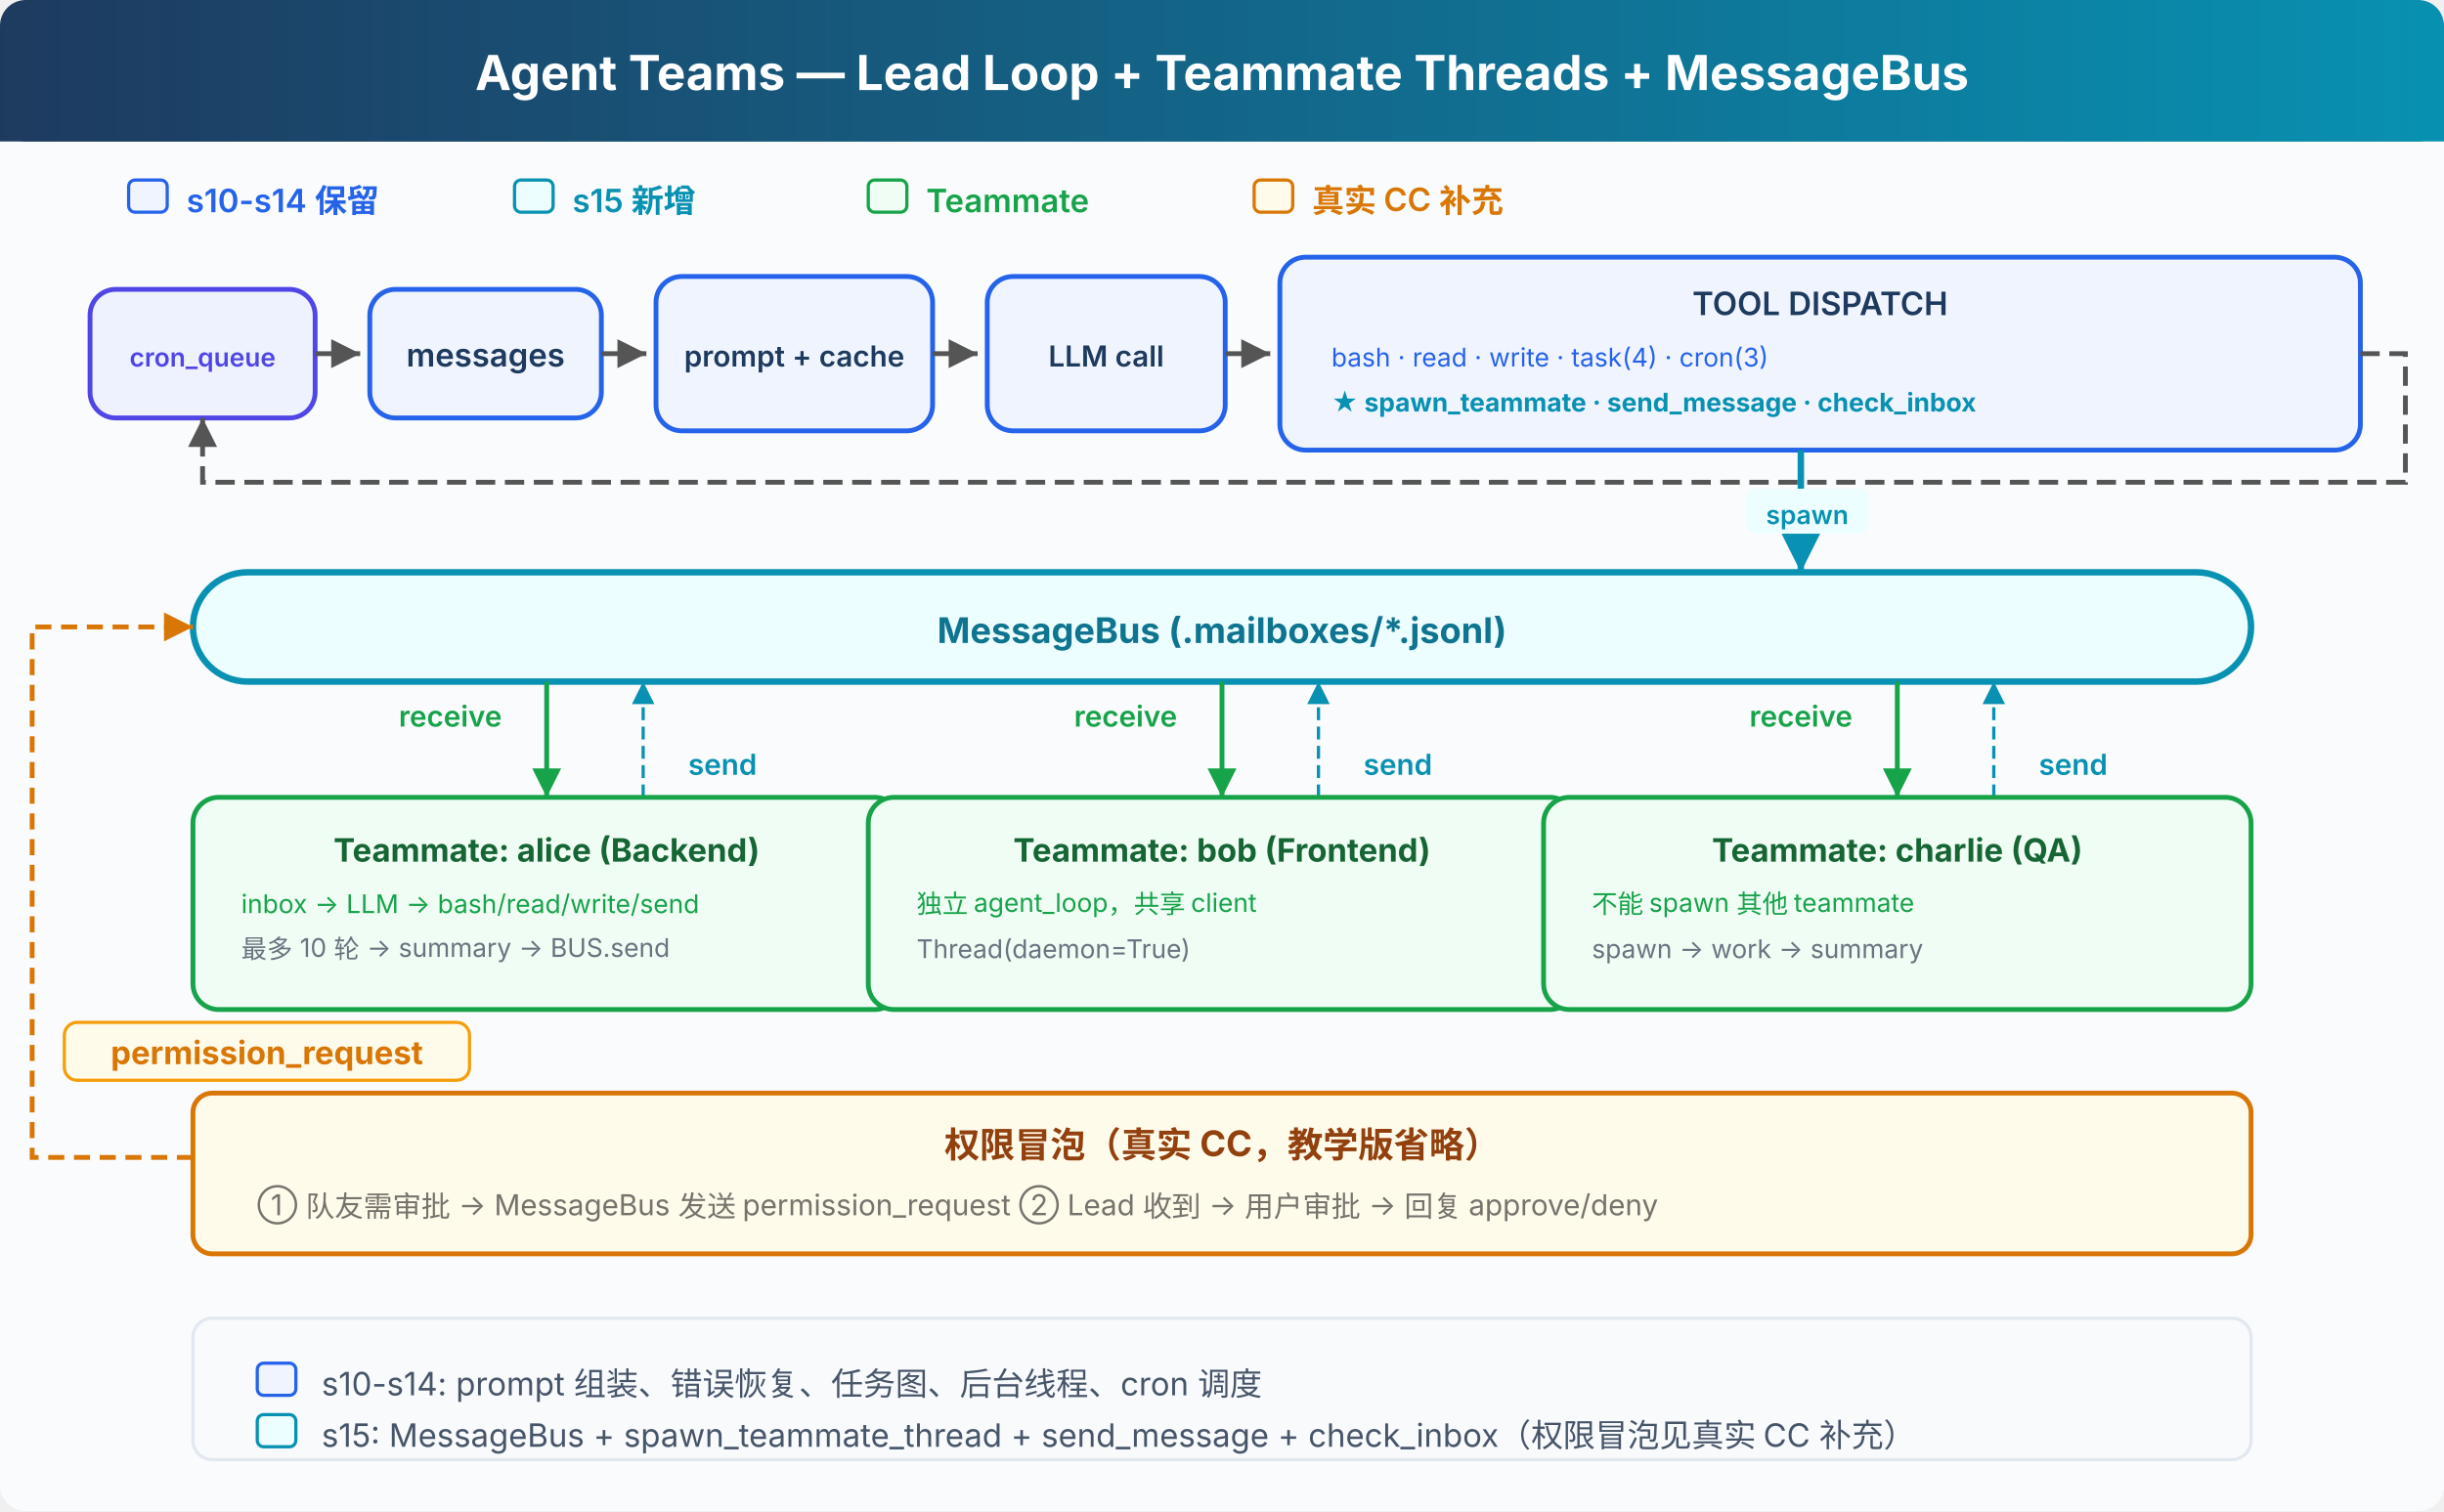
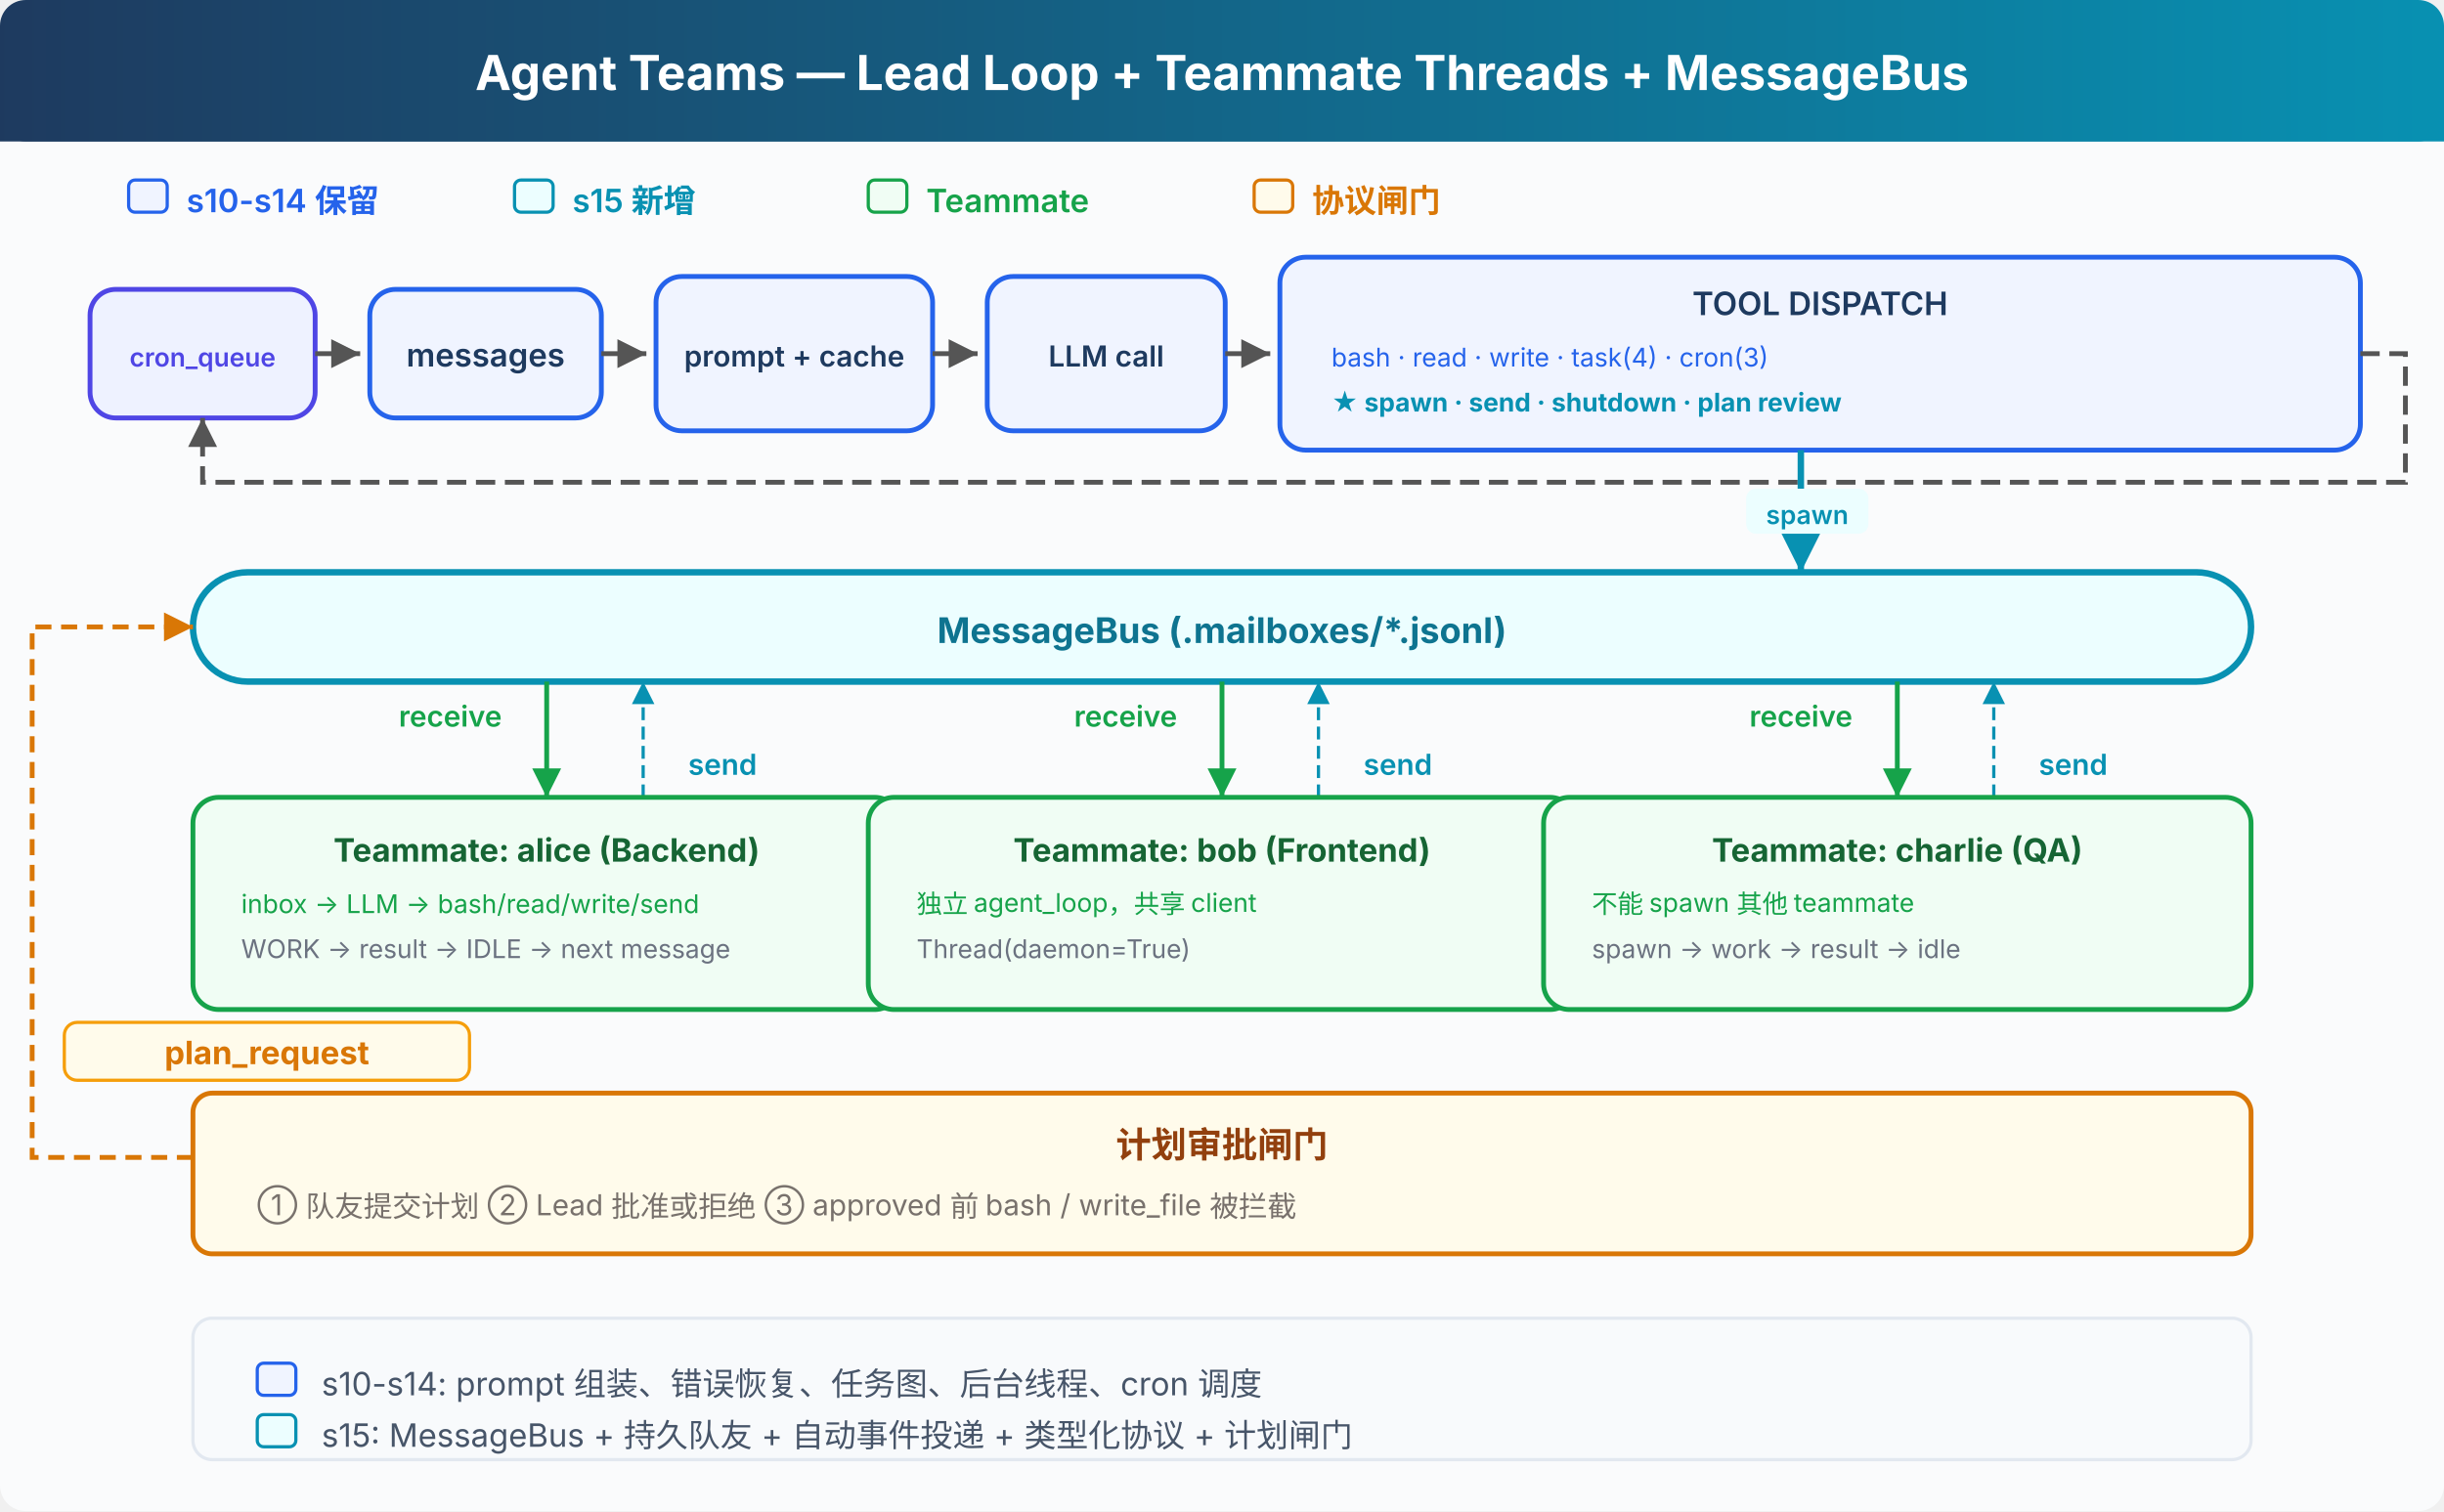
<svg xmlns="http://www.w3.org/2000/svg" viewBox="0 0 760 470" font-family="system-ui, -apple-system, sans-serif">
  <defs>
    <linearGradient id="header" x1="0" y1="0" x2="1" y2="0">
      <stop offset="0%" stop-color="#1e3a5f" />
      <stop offset="100%" stop-color="#0891b2" />
    </linearGradient>
    <marker id="arrow" viewBox="0 0 10 10" refX="10" refY="5" markerWidth="6" markerHeight="6" orient="auto-start-reverse">
      <path d="M 0 0 L 10 5 L 0 10 z" fill="#555" />
    </marker>
    <marker id="arrow-cyan" viewBox="0 0 10 10" refX="10" refY="5" markerWidth="7" markerHeight="7" orient="auto-start-reverse">
      <path d="M 0 0 L 10 5 L 0 10 z" fill="#0891b2" />
    </marker>
    <marker id="arrow-amber" viewBox="0 0 10 10" refX="10" refY="5" markerWidth="6" markerHeight="6" orient="auto-start-reverse">
      <path d="M 0 0 L 10 5 L 0 10 z" fill="#d97706" />
    </marker>
    <marker id="arrow-green" viewBox="0 0 10 10" refX="10" refY="5" markerWidth="6" markerHeight="6" orient="auto-start-reverse">
      <path d="M 0 0 L 10 5 L 0 10 z" fill="#16a34a" />
    </marker>
  </defs>
  <rect width="760" height="470" fill="#fafbfc" rx="8" />
  <rect x="0" y="0" width="760" height="44" fill="url(#header)" rx="8" />
  <rect x="0" y="36" width="760" height="8" fill="url(#header)" />
  <text x="380" y="28" fill="#fff" font-size="15" font-weight="700" text-anchor="middle">Agent Teams — Lead Loop + Teammate Threads + MessageBus</text>
  <rect x="40" y="56" width="12" height="10" rx="2" fill="#f0f4ff" stroke="#2563eb" stroke-width="1" />
  <text x="58" y="66" fill="#2563eb" font-size="10" font-weight="600">s10-s14 保留</text>
  <rect x="160" y="56" width="12" height="10" rx="2" fill="#ecfeff" stroke="#0891b2" stroke-width="1" />
  <text x="178" y="66" fill="#0891b2" font-size="10" font-weight="600">s15 新增</text>
  <rect x="270" y="56" width="12" height="10" rx="2" fill="#f0fdf4" stroke="#16a34a" stroke-width="1" />
  <text x="288" y="66" fill="#16a34a" font-size="10" font-weight="600">Teammate</text>
  <rect x="390" y="56" width="12" height="10" rx="2" fill="#fffbeb" stroke="#d97706" stroke-width="1" />
-   <text x="408" y="66" fill="#d97706" font-size="10" font-weight="600">真实 CC 补充</text>
+   <text x="408" y="66" fill="#d97706" font-size="10" font-weight="600">协议闸门</text>
  <rect x="28" y="90" width="70" height="40" rx="8" fill="#eef2ff" stroke="#4f46e5" stroke-width="1.5" />
  <text x="63" y="114" fill="#4f46e5" font-size="8" font-weight="600" text-anchor="middle">cron_queue</text>
  <line x1="98" y1="110" x2="112" y2="110" stroke="#555" stroke-width="1.5" marker-end="url(#arrow)" />
  <rect x="115" y="90" width="72" height="40" rx="8" fill="#f0f4ff" stroke="#2563eb" stroke-width="1.5" />
  <text x="151" y="114" fill="#1e3a5f" font-size="10" font-weight="600" text-anchor="middle">messages</text>
  <line x1="187" y1="110" x2="201" y2="110" stroke="#555" stroke-width="1.5" marker-end="url(#arrow)" />
  <rect x="204" y="86" width="86" height="48" rx="8" fill="#f0f4ff" stroke="#2563eb" stroke-width="1.5" />
  <text x="247" y="114" fill="#1e3a5f" font-size="9" font-weight="600" text-anchor="middle">prompt + cache</text>
  <line x1="290" y1="110" x2="304" y2="110" stroke="#555" stroke-width="1.5" marker-end="url(#arrow)" />
  <rect x="307" y="86" width="74" height="48" rx="8" fill="#f0f4ff" stroke="#2563eb" stroke-width="1.5" />
  <text x="344" y="114" fill="#1e3a5f" font-size="9" font-weight="600" text-anchor="middle">LLM call</text>
  <line x1="381" y1="110" x2="395" y2="110" stroke="#555" stroke-width="1.5" marker-end="url(#arrow)" />
  <rect x="398" y="80" width="336" height="60" rx="8" fill="#f0f4ff" stroke="#2563eb" stroke-width="1.5" />
  <text x="566" y="98" fill="#1e3a5f" font-size="10" font-weight="600" text-anchor="middle">TOOL DISPATCH</text>
  <text x="414" y="114" fill="#2563eb" font-size="8">bash · read · write · task(4) · cron(3)</text>
-   <text x="414" y="128" fill="#0891b2" font-size="8" font-weight="700">★ spawn_teammate · send_message · check_inbox</text>
+   <text x="414" y="128" fill="#0891b2" font-size="8" font-weight="700">★ spawn · send · shutdown · plan review</text>
  <path d="M 734 110 L 748 110 L 748 150 L 63 150 L 63 130" fill="none" stroke="#555" stroke-width="1.5" marker-end="url(#arrow)" stroke-dasharray="6,3" />
  <line x1="560" y1="140" x2="560" y2="178" stroke="#0891b2" stroke-width="2" marker-end="url(#arrow-cyan)" />
  <rect x="543" y="152" width="38" height="14" rx="3" fill="#ecfeff" />
  <text x="562" y="163" fill="#0891b2" font-size="8" font-weight="600" text-anchor="middle">spawn</text>
  <rect x="60" y="178" width="640" height="34" rx="17" fill="#ecfeff" stroke="#0891b2" stroke-width="2" />
  <text x="380" y="200" fill="#0e7490" font-size="11" font-weight="700" text-anchor="middle">MessageBus (.mailboxes/*.jsonl)</text>
  <line x1="170" y1="212" x2="170" y2="248" stroke="#16a34a" stroke-width="1.5" marker-end="url(#arrow-green)" />
  <line x1="380" y1="212" x2="380" y2="248" stroke="#16a34a" stroke-width="1.5" marker-end="url(#arrow-green)" />
  <line x1="590" y1="212" x2="590" y2="248" stroke="#16a34a" stroke-width="1.5" marker-end="url(#arrow-green)" />
  <text x="124" y="226" fill="#16a34a" font-size="9" font-weight="600">receive</text>
  <text x="334" y="226" fill="#16a34a" font-size="9" font-weight="600">receive</text>
  <text x="544" y="226" fill="#16a34a" font-size="9" font-weight="600">receive</text>
  <line x1="200" y1="248" x2="200" y2="212" stroke="#0891b2" stroke-width="1" stroke-dasharray="4,2" marker-end="url(#arrow-cyan)" />
  <line x1="410" y1="248" x2="410" y2="212" stroke="#0891b2" stroke-width="1" stroke-dasharray="4,2" marker-end="url(#arrow-cyan)" />
  <line x1="620" y1="248" x2="620" y2="212" stroke="#0891b2" stroke-width="1" stroke-dasharray="4,2" marker-end="url(#arrow-cyan)" />
  <text x="214" y="241" fill="#0891b2" font-size="9" font-weight="600">send</text>
  <text x="424" y="241" fill="#0891b2" font-size="9" font-weight="600">send</text>
  <text x="634" y="241" fill="#0891b2" font-size="9" font-weight="600">send</text>
  <rect x="60" y="248" width="220" height="66" rx="8" fill="#f0fdf4" stroke="#16a34a" stroke-width="1.5" />
  <text x="170" y="268" fill="#166534" font-size="10" font-weight="700" text-anchor="middle">Teammate: alice (Backend)</text>
  <text x="75" y="284" fill="#16a34a" font-size="8">inbox → LLM → bash/read/write/send</text>
-   <text x="75" y="298" fill="#6b7280" font-size="8">最多 10 轮 → summary → BUS.send</text>
+   <text x="75" y="298" fill="#6b7280" font-size="8">WORK → result → IDLE → next message</text>
  <rect x="270" y="248" width="220" height="66" rx="8" fill="#f0fdf4" stroke="#16a34a" stroke-width="1.5" />
  <text x="380" y="268" fill="#166534" font-size="10" font-weight="700" text-anchor="middle">Teammate: bob (Frontend)</text>
  <text x="285" y="284" fill="#16a34a" font-size="8">独立 agent_loop，共享 client</text>
  <text x="285" y="298" fill="#6b7280" font-size="8">Thread(daemon=True)</text>
  <rect x="480" y="248" width="220" height="66" rx="8" fill="#f0fdf4" stroke="#16a34a" stroke-width="1.5" />
  <text x="590" y="268" fill="#166534" font-size="10" font-weight="700" text-anchor="middle">Teammate: charlie (QA)</text>
  <text x="495" y="284" fill="#16a34a" font-size="8">不能 spawn 其他 teammate</text>
-   <text x="495" y="298" fill="#6b7280" font-size="8">spawn → work → summary</text>
+   <text x="495" y="298" fill="#6b7280" font-size="8">spawn → work → result → idle</text>
  <path d="M 60 360 L 10 360 L 10 195 L 60 195" fill="none" stroke="#d97706" stroke-width="1.5" marker-end="url(#arrow-amber)" stroke-dasharray="5,3" />
  <rect x="20" y="318" width="126" height="18" rx="4" fill="#fffbeb" stroke="#f59e0b" stroke-width="1" />
-   <text x="83" y="331" fill="#d97706" font-size="10" font-weight="700" text-anchor="middle">permission_request</text>
+   <text x="83" y="331" fill="#d97706" font-size="10" font-weight="700" text-anchor="middle">plan_request</text>
  <rect x="60" y="340" width="640" height="50" rx="6" fill="#fffbeb" stroke="#d97706" stroke-width="1.5" />
-   <text x="380" y="360" fill="#92400e" font-size="11" font-weight="700" text-anchor="middle">权限冒泡（真实 CC，教学版省略）</text>
-   <text x="80" y="378" fill="#78716c" font-size="9">① 队友需审批 → MessageBus 发送 permission_request  ② Lead 收到 → 用户审批 → 回复 approve/deny</text>
+   <text x="380" y="360" fill="#92400e" font-size="11" font-weight="700" text-anchor="middle">计划审批闸门</text>
+   <text x="80" y="378" fill="#78716c" font-size="9">① 队友提交计划  ② Lead 批准或拒绝  ③ approved 前 bash / write_file 被拦截</text>
  <rect x="60" y="410" width="640" height="44" rx="6" fill="#f8fafc" stroke="#e2e8f0" stroke-width="1" />
  <rect x="80" y="424" width="12" height="10" rx="2" fill="#f0f4ff" stroke="#2563eb" stroke-width="1" />
  <text x="100" y="434" fill="#475569" font-size="10">s10-s14: prompt 组装、错误恢复、任务图、后台线程、cron 调度</text>
  <rect x="80" y="440" width="12" height="10" rx="2" fill="#ecfeff" stroke="#0891b2" stroke-width="1" />
-   <text x="100" y="450" fill="#475569" font-size="10">s15: MessageBus + spawn_teammate_thread + send_message + check_inbox（权限冒泡见真实 CC 补充）</text>
+   <text x="100" y="450" fill="#475569" font-size="10">s15: MessageBus + 持久队友 + 自动事件投递 + 类型化协议 + 计划闸门</text>
</svg>
